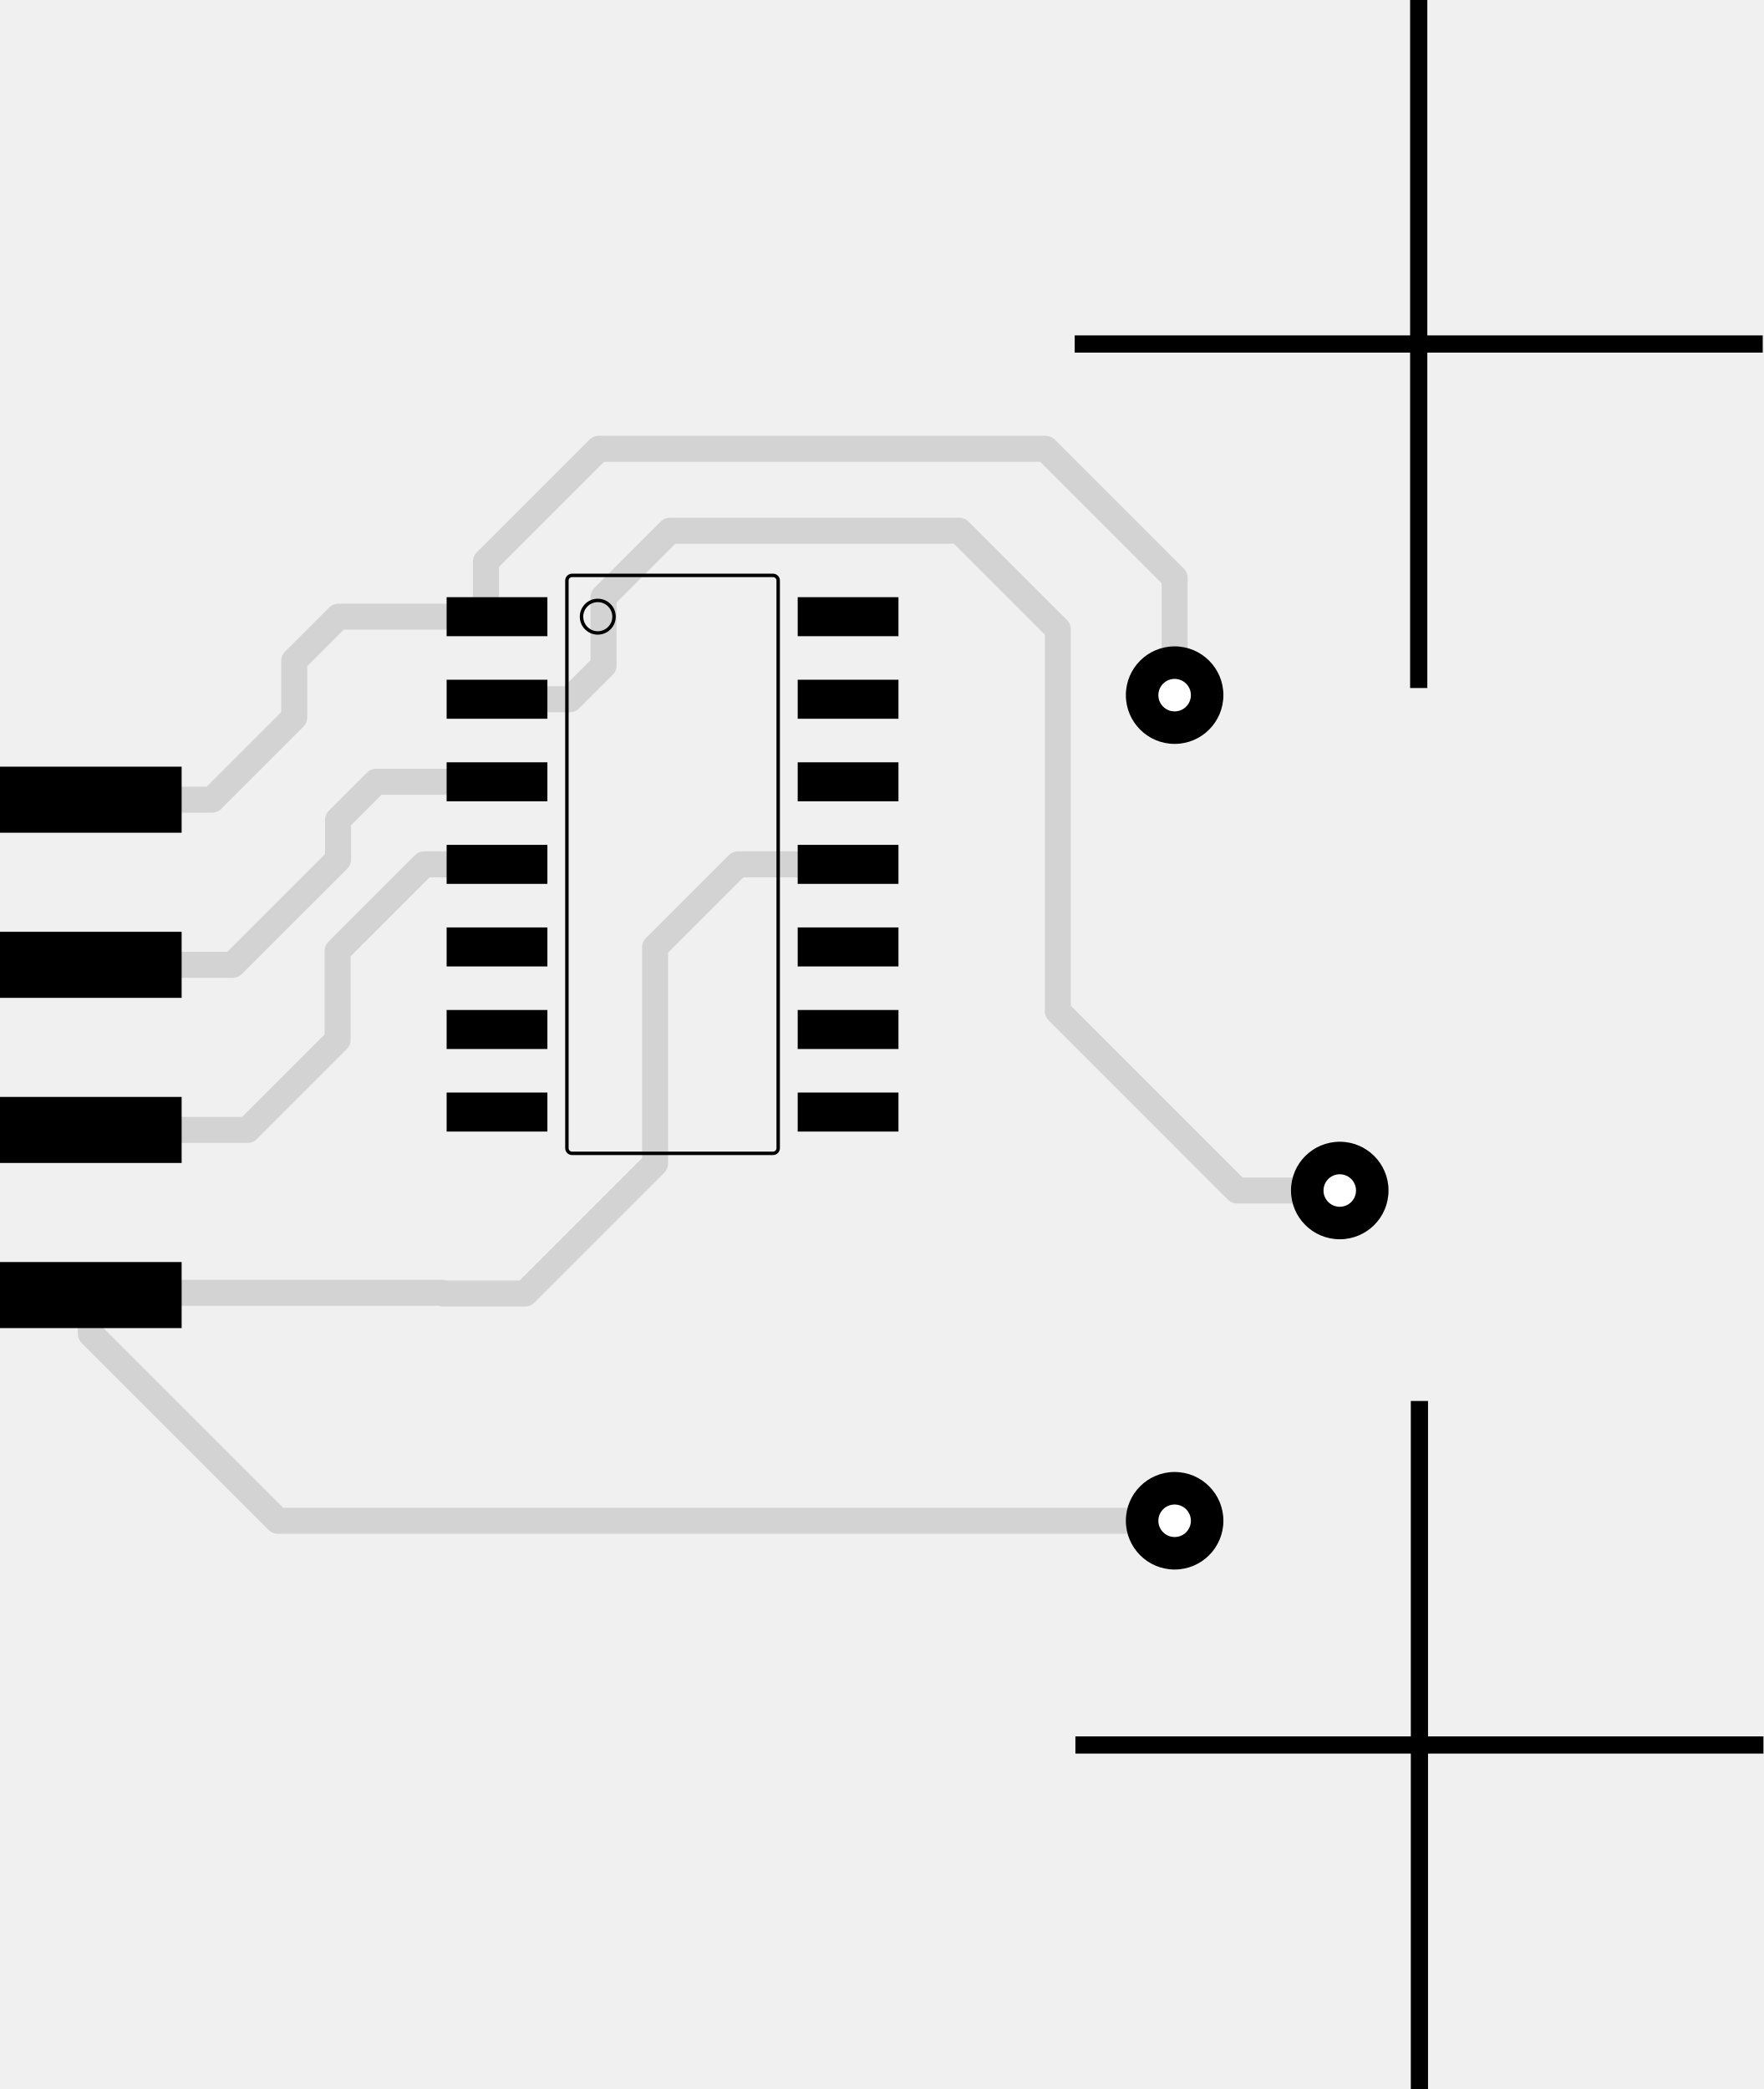
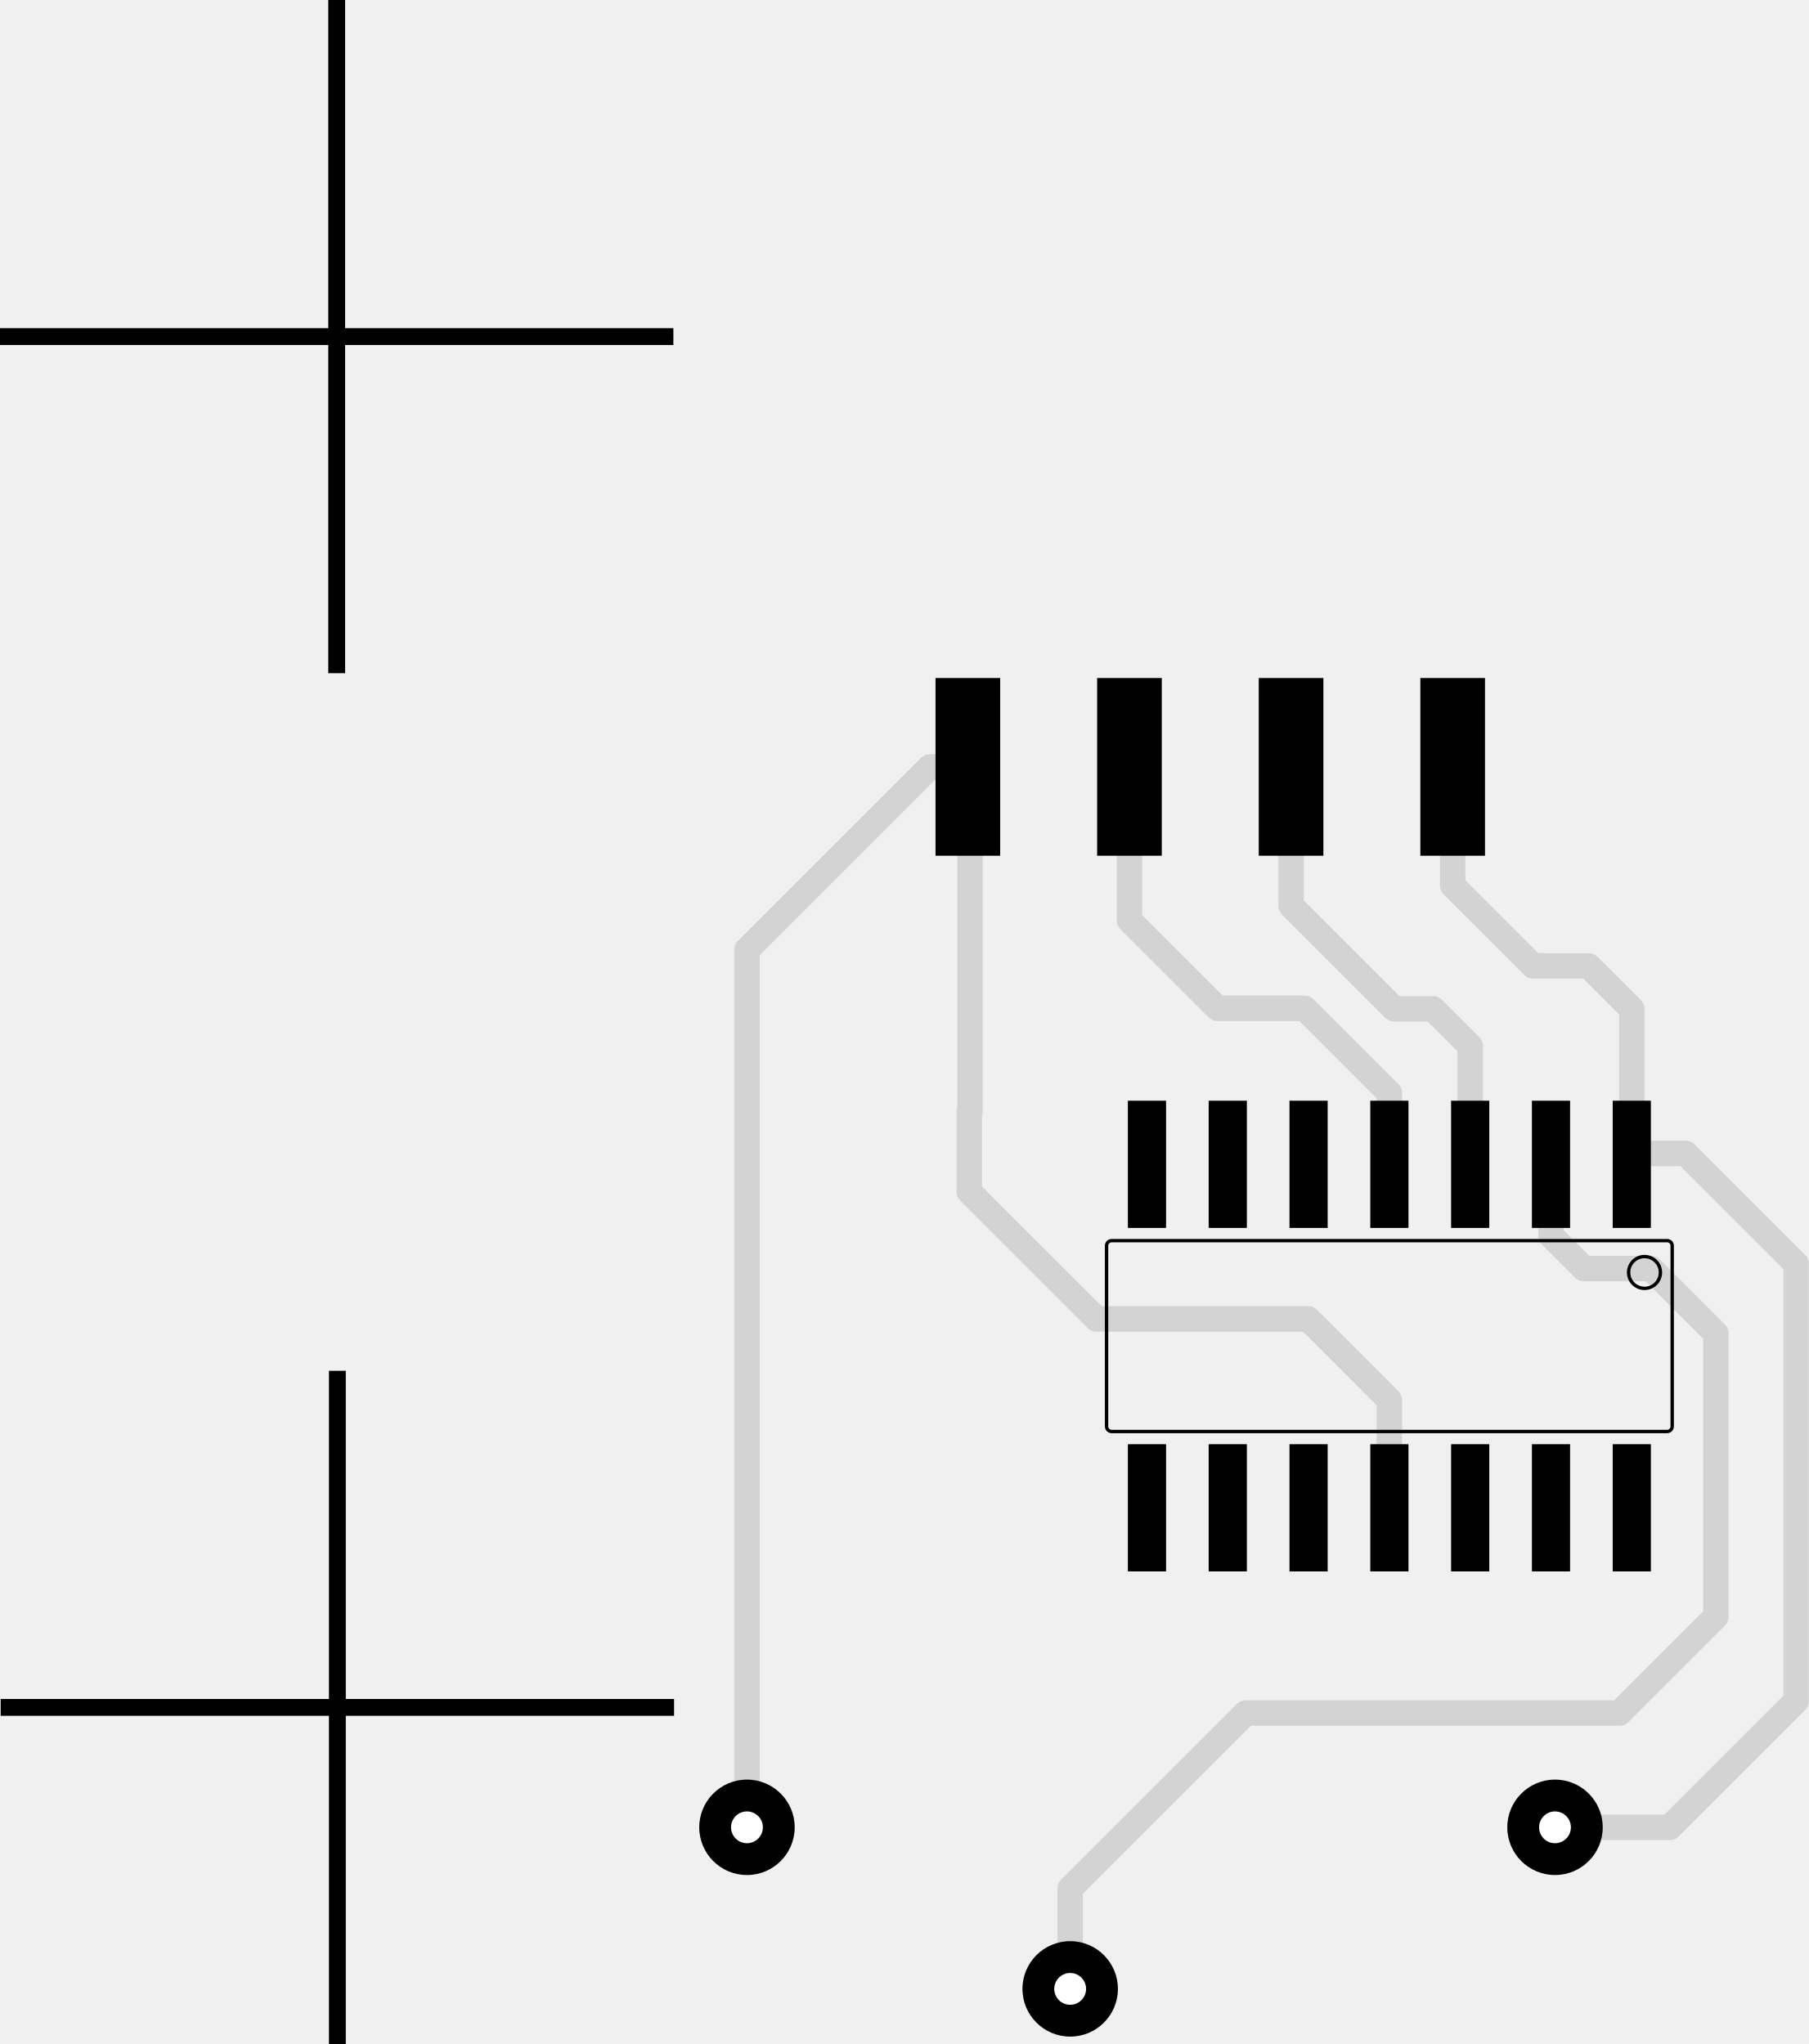
- <svg xmlns="http://www.w3.org/2000/svg" version="1.1" width="205.04" height="242.9" viewBox="-256.793,-88.446,205.04,242.9" data="{&quot;name&quot;:&quot;aeCAD by Aktos Electronics&quot;,&quot;website&quot;:&quot;https://aktos.io/aecad&quot;,&quot;dependencies&quot;:{&quot;aecad&quot;:&quot;8948754&quot;}}">
-   <g transform="translate(256.7935, 88.44626) scale(2,2)">
+ <svg xmlns="http://www.w3.org/2000/svg" version="1.1" width="214.895" height="242.9" viewBox="-194.314,-88.446,214.895,242.9" data="{&quot;name&quot;:&quot;aeCAD by Aktos Electronics&quot;,&quot;website&quot;:&quot;https://aktos.io/aecad&quot;,&quot;dependencies&quot;:{&quot;aecad&quot;:&quot;908f46a&quot;}}">
+   <g transform="translate(194.3143, 88.44626) scale(2,2)">
    <g id="gui" fill="none" fill-rule="nonzero" stroke="none" stroke-width="none" stroke-linecap="none" stroke-linejoin="none" stroke-miterlimit="10" stroke-dasharray="" stroke-dashoffset="0" font-family="none" font-weight="none" font-size="none" text-anchor="none" style="mix-blend-mode: normal">
-       <g data-paper-data="{&quot;aecad&quot;:{&quot;type&quot;:&quot;Trace&quot;,&quot;tid&quot;:&quot;nqH2WB39o&quot;,&quot;netid&quot;:&quot;4&quot;}}" fill="none" stroke="#d3d3d3" stroke-width="1.512" stroke-linecap="round" stroke-linejoin="round">
+       <g transform="translate(-149.9751,208.6338) rotate(90)" data-paper-data="{&quot;aecad&quot;:{&quot;type&quot;:&quot;Trace&quot;,&quot;tid&quot;:&quot;nqH2WB39o&quot;,&quot;netid&quot;:&quot;4&quot;,&quot;rotation&quot;:90}}" fill="none" stroke="#d3d3d3" stroke-width="1.512" stroke-linecap="round" stroke-linejoin="round">
        <path d="M-178.905,-19.232h-5.963l-10.427,-10.427v-22.204l-5.726,-5.726h-16.828l-3.856,3.856v3.982l-1.957,1.957h-4.236" data-paper-data="{&quot;aecad&quot;:{&quot;side&quot;:&quot;F.Cu&quot;}}" />
      </g>
-       <g data-paper-data="{&quot;aecad&quot;:{&quot;type&quot;:&quot;Trace&quot;,&quot;tid&quot;:&quot;HQlYuu8od&quot;,&quot;netid&quot;:&quot;2&quot;}}" fill="none" stroke="#d3d3d3" stroke-width="1.512" stroke-linecap="round" stroke-linejoin="round">
+       <g transform="translate(-149.9751,208.6338) rotate(90)" data-paper-data="{&quot;aecad&quot;:{&quot;type&quot;:&quot;Trace&quot;,&quot;tid&quot;:&quot;HQlYuu8od&quot;,&quot;netid&quot;:&quot;2&quot;,&quot;rotation&quot;:90}}" fill="none" stroke="#d3d3d3" stroke-width="1.512" stroke-linecap="round" stroke-linejoin="round">
        <path d="M-251.513,-22.754h9.111l5.237,-5.237v-5.17l5.033,-5.033h4.234" data-paper-data="{&quot;aecad&quot;:{&quot;side&quot;:&quot;F.Cu&quot;}}" />
      </g>
-       <g data-paper-data="{&quot;aecad&quot;:{&quot;type&quot;:&quot;Trace&quot;,&quot;tid&quot;:&quot;VF8nFugbr&quot;,&quot;netid&quot;:&quot;1&quot;}}" fill="none" stroke="#d3d3d3" stroke-width="1.512" stroke-linecap="round" stroke-linejoin="round">
+       <g transform="translate(-149.9751,208.6338) rotate(90)" data-paper-data="{&quot;aecad&quot;:{&quot;type&quot;:&quot;Trace&quot;,&quot;tid&quot;:&quot;VF8nFugbr&quot;,&quot;netid&quot;:&quot;1&quot;,&quot;rotation&quot;:90}}" fill="none" stroke="#d3d3d3" stroke-width="1.512" stroke-linecap="round" stroke-linejoin="round">
        <path d="M-251.513,-32.354h8.249l6.123,-6.123v-2.302l2.216,-2.216h7.028" data-paper-data="{&quot;aecad&quot;:{&quot;side&quot;:&quot;F.Cu&quot;}}" />
      </g>
-       <g data-paper-data="{&quot;aecad&quot;:{&quot;type&quot;:&quot;Trace&quot;,&quot;tid&quot;:&quot;cdV1x7btG&quot;,&quot;netid&quot;:&quot;5&quot;}}" fill="none" stroke="#d3d3d3" stroke-width="1.512" stroke-linecap="round" stroke-linejoin="round">
+       <g transform="translate(-149.9751,208.6338) rotate(90)" data-paper-data="{&quot;aecad&quot;:{&quot;type&quot;:&quot;Trace&quot;,&quot;tid&quot;:&quot;cdV1x7btG&quot;,&quot;netid&quot;:&quot;5&quot;,&quot;rotation&quot;:90}}" fill="none" stroke="#d3d3d3" stroke-width="1.512" stroke-linecap="round" stroke-linejoin="round">
        <path d="M-251.513,-41.954h7.047l4.778,-4.778v-3.296l2.566,-2.566h9.224" data-paper-data="{&quot;aecad&quot;:{&quot;side&quot;:&quot;F.Cu&quot;}}" />
      </g>
-       <g data-paper-data="{&quot;aecad&quot;:{&quot;type&quot;:&quot;Trace&quot;,&quot;tid&quot;:&quot;3kK-KHzCi&quot;,&quot;netid&quot;:&quot;3&quot;,&quot;userDefined&quot;:&quot;&quot;}}" fill="none" stroke="#d3d3d3" stroke-width="1.512" stroke-linecap="round" stroke-linejoin="round">
+       <g transform="translate(-149.9751,208.6338) rotate(90)" data-paper-data="{&quot;aecad&quot;:{&quot;type&quot;:&quot;Trace&quot;,&quot;tid&quot;:&quot;3kK-KHzCi&quot;,&quot;netid&quot;:&quot;3&quot;,&quot;userDefined&quot;:&quot;&quot;,&quot;rotation&quot;:90}}" fill="none" stroke="#d3d3d3" stroke-width="1.512" stroke-linecap="round" stroke-linejoin="round">
        <path d="M-251.513,-13.284h20.425l0.042,0.042h4.778l7.559,-7.559v-12.575l4.817,-4.817h6.403" data-paper-data="{&quot;aecad&quot;:{&quot;side&quot;:&quot;F.Cu&quot;}}" />
      </g>
-       <g data-paper-data="{&quot;aecad&quot;:{&quot;type&quot;:&quot;Trace&quot;,&quot;tid&quot;:&quot;bgP9X1GtW&quot;,&quot;netid&quot;:&quot;3&quot;}}" fill="none" stroke="#d3d3d3" stroke-width="1.512" stroke-linecap="round" stroke-linejoin="round">
+       <g transform="translate(-149.9751,208.6338) rotate(90)" data-paper-data="{&quot;aecad&quot;:{&quot;type&quot;:&quot;Trace&quot;,&quot;tid&quot;:&quot;bgP9X1GtW&quot;,&quot;netid&quot;:&quot;3&quot;,&quot;rotation&quot;:90}}" fill="none" stroke="#d3d3d3" stroke-width="1.512" stroke-linecap="round" stroke-linejoin="round">
        <path d="M-188.505,-0.032h-52.136l-10.872,-10.872v-2.249" data-paper-data="{&quot;aecad&quot;:{&quot;side&quot;:&quot;F.Cu&quot;}}" />
      </g>
-       <g data-paper-data="{&quot;aecad&quot;:{&quot;type&quot;:&quot;Trace&quot;,&quot;tid&quot;:&quot;poIkvvyht&quot;,&quot;netid&quot;:&quot;5&quot;}}" fill="none" stroke="#d3d3d3" stroke-width="1.512" stroke-linecap="round" stroke-linejoin="round">
+       <g transform="translate(-149.9751,208.6338) rotate(90)" data-paper-data="{&quot;aecad&quot;:{&quot;type&quot;:&quot;Trace&quot;,&quot;tid&quot;:&quot;poIkvvyht&quot;,&quot;netid&quot;:&quot;5&quot;,&quot;rotation&quot;:90}}" fill="none" stroke="#d3d3d3" stroke-width="1.512" stroke-linecap="round" stroke-linejoin="round">
        <path d="M-188.505,-48.032v-6.82l-7.501,-7.501h-25.981l-6.557,6.557v2.557l0.645,0.645" data-paper-data="{&quot;aecad&quot;:{&quot;side&quot;:&quot;F.Cu&quot;}}" />
      </g>
-       <g transform="translate(-174.3143,-68.44626)" data-paper-data="{&quot;aecad&quot;:{&quot;type&quot;:&quot;RefCross&quot;,&quot;name&quot;:&quot;__b&quot;,&quot;value&quot;:&quot;&quot;,&quot;side&quot;:&quot;Edge&quot;,&quot;helper&quot;:true}}" fill="none" stroke="#000000" stroke-width="1" stroke-linecap="butt" stroke-linejoin="miter">
-         <path d="M-20,0h40" data-paper-data="{&quot;aecad&quot;:{&quot;part&quot;:&quot;v&quot;}}" />
-         <path d="M0,-20v40" data-paper-data="{&quot;aecad&quot;:{&quot;part&quot;:&quot;h&quot;}}" />
-       </g>
-       <g transform="translate(-174.2732,13.00389)" data-paper-data="{&quot;aecad&quot;:{&quot;type&quot;:&quot;RefCross&quot;,&quot;name&quot;:&quot;__a&quot;,&quot;value&quot;:&quot;&quot;,&quot;side&quot;:&quot;Edge&quot;,&quot;helper&quot;:true}}" fill="none" stroke="#000000" stroke-width="1" stroke-linecap="butt" stroke-linejoin="miter">
-         <path d="M-20,0h40" data-paper-data="{&quot;aecad&quot;:{&quot;part&quot;:&quot;v&quot;}}" />
-         <path d="M0,-20v40" data-paper-data="{&quot;aecad&quot;:{&quot;part&quot;:&quot;h&quot;}}" />
-       </g>
-       <g transform="translate(-174.8987,-60.12666) rotate(90)" data-paper-data="{&quot;aecad&quot;:{&quot;type&quot;:&quot;Trimpot_Bourns_3006P&quot;,&quot;name&quot;:&quot;r&quot;,&quot;value&quot;:&quot;&quot;,&quot;_labels&quot;:{&quot;1&quot;:&quot;1&quot;,&quot;2&quot;:&quot;2&quot;,&quot;3&quot;:&quot;3&quot;},&quot;side&quot;:&quot;B.Cu&quot;,&quot;rotation&quot;:90,&quot;labels&quot;:{&quot;1&quot;:&quot;1&quot;,&quot;2&quot;:&quot;2&quot;,&quot;3&quot;:&quot;3&quot;},&quot;rev&quot;:3,&quot;_iface&quot;:{&quot;1&quot;:&quot;1&quot;,&quot;2&quot;:&quot;2&quot;,&quot;3&quot;:&quot;3&quot;}}}" stroke="none" stroke-width="0" stroke-linecap="butt" stroke-linejoin="miter">
-         <g data-paper-data="{&quot;aecad&quot;:{&quot;type&quot;:&quot;Pad&quot;,&quot;pin&quot;:1,&quot;dia&quot;:1.5,&quot;drill&quot;:0.6,&quot;mirrored&quot;:false,&quot;netid&quot;:&quot;5&quot;,&quot;rotation&quot;:90,&quot;userDefined&quot;:&quot;&quot;}}">
+       <g transform="translate(-89.84848,33.73512) rotate(-180)" data-paper-data="{&quot;aecad&quot;:{&quot;type&quot;:&quot;Trimpot_Bourns_3006P&quot;,&quot;name&quot;:&quot;r&quot;,&quot;value&quot;:&quot;&quot;,&quot;_labels&quot;:{&quot;1&quot;:&quot;1&quot;,&quot;2&quot;:&quot;2&quot;,&quot;3&quot;:&quot;3&quot;},&quot;side&quot;:&quot;B.Cu&quot;,&quot;rotation&quot;:180,&quot;labels&quot;:null,&quot;rev&quot;:3,&quot;_iface&quot;:{&quot;1&quot;:&quot;1&quot;,&quot;2&quot;:&quot;2&quot;,&quot;3&quot;:&quot;3&quot;},&quot;orig_labels&quot;:null,&quot;userDefined&quot;:&quot;&quot;}}" stroke="none" stroke-width="0" stroke-linecap="butt" stroke-linejoin="miter">
+         <g data-paper-data="{&quot;aecad&quot;:{&quot;type&quot;:&quot;Pad&quot;,&quot;pin&quot;:1,&quot;dia&quot;:1.5,&quot;drill&quot;:0.6,&quot;mirrored&quot;:false,&quot;netid&quot;:&quot;5&quot;,&quot;rotation&quot;:180,&quot;userDefined&quot;:&quot;&quot;}}">
          <circle cx="12.094" cy="13.606" r="2.835" data-paper-data="{&quot;aecad&quot;:{&quot;part&quot;:&quot;cu&quot;}}" fill="#000000" />
          <path d="M11.15,13.606c0,-0.522 0.423,-0.945 0.945,-0.945c0.522,0 0.945,0.423 0.945,0.945c0,0.522 -0.423,0.945 -0.945,0.945c-0.522,0 -0.945,-0.423 -0.945,-0.945z" data-paper-data="{&quot;aecad&quot;:{&quot;part&quot;:&quot;drill&quot;}}" fill="#ffffff" />
        </g>
-         <g data-paper-data="{&quot;aecad&quot;:{&quot;type&quot;:&quot;Pad&quot;,&quot;pin&quot;:2,&quot;dia&quot;:1.5,&quot;drill&quot;:0.6,&quot;mirrored&quot;:false,&quot;netid&quot;:&quot;4&quot;,&quot;rotation&quot;:90}}">
+         <g data-paper-data="{&quot;aecad&quot;:{&quot;type&quot;:&quot;Pad&quot;,&quot;pin&quot;:2,&quot;dia&quot;:1.5,&quot;drill&quot;:0.6,&quot;mirrored&quot;:false,&quot;netid&quot;:&quot;4&quot;,&quot;rotation&quot;:180}}">
          <circle cx="40.894" cy="4.006" r="2.835" data-paper-data="{&quot;aecad&quot;:{&quot;part&quot;:&quot;cu&quot;}}" fill="#000000" />
          <path d="M39.95,4.006c0,-0.522 0.423,-0.945 0.945,-0.945c0.522,0 0.945,0.423 0.945,0.945c0,0.522 -0.423,0.945 -0.945,0.945c-0.522,0 -0.945,-0.423 -0.945,-0.945z" data-paper-data="{&quot;aecad&quot;:{&quot;part&quot;:&quot;drill&quot;}}" fill="#ffffff" />
        </g>
-         <g data-paper-data="{&quot;aecad&quot;:{&quot;type&quot;:&quot;Pad&quot;,&quot;pin&quot;:3,&quot;dia&quot;:1.5,&quot;drill&quot;:0.6,&quot;mirrored&quot;:false,&quot;netid&quot;:&quot;3&quot;,&quot;rotation&quot;:90}}">
+         <g data-paper-data="{&quot;aecad&quot;:{&quot;type&quot;:&quot;Pad&quot;,&quot;pin&quot;:3,&quot;dia&quot;:1.5,&quot;drill&quot;:0.6,&quot;mirrored&quot;:false,&quot;netid&quot;:&quot;3&quot;,&quot;rotation&quot;:180}}">
          <circle cx="60.094" cy="13.606" r="2.835" data-paper-data="{&quot;aecad&quot;:{&quot;part&quot;:&quot;cu&quot;}}" fill="#000000" />
          <path d="M59.15,13.606c0,-0.522 0.423,-0.945 0.945,-0.945c0.522,0 0.945,0.423 0.945,0.945c0,0.522 -0.423,0.945 -0.945,0.945c-0.522,0 -0.945,-0.423 -0.945,-0.945z" data-paper-data="{&quot;aecad&quot;:{&quot;part&quot;:&quot;drill&quot;}}" fill="#ffffff" />
        </g>
      </g>
-       <g transform="translate(-246.2335,-11.23355) rotate(-180)" data-paper-data="{&quot;aecad&quot;:{&quot;type&quot;:&quot;Conn&quot;,&quot;name&quot;:&quot;i1&quot;,&quot;value&quot;:&quot;1x4 2.54mm smd&quot;,&quot;rev&quot;:1,&quot;_labels&quot;:{&quot;1&quot;:&quot;1&quot;,&quot;2&quot;:&quot;2&quot;,&quot;3&quot;:&quot;3&quot;,&quot;4&quot;:&quot;4&quot;},&quot;_iface&quot;:{&quot;1&quot;:1,&quot;2&quot;:2,&quot;3&quot;:3,&quot;4&quot;:4},&quot;side&quot;:&quot;F.Cu&quot;,&quot;rotation&quot;:180}}" fill="#000000" stroke="none" stroke-width="0" stroke-linecap="butt" stroke-linejoin="miter">
+       <g transform="translate(-174.3143,-68.44626)" data-paper-data="{&quot;aecad&quot;:{&quot;type&quot;:&quot;RefCross&quot;,&quot;name&quot;:&quot;__b&quot;,&quot;value&quot;:&quot;&quot;,&quot;side&quot;:&quot;Edge&quot;,&quot;helper&quot;:true,&quot;orig_labels&quot;:null,&quot;labels&quot;:null}}" fill="none" stroke="#000000" stroke-width="1" stroke-linecap="butt" stroke-linejoin="miter">
+         <path d="M-20,0h40" data-paper-data="{&quot;aecad&quot;:{&quot;part&quot;:&quot;v&quot;}}" />
+         <path d="M0,-20v40" data-paper-data="{&quot;aecad&quot;:{&quot;part&quot;:&quot;h&quot;}}" />
+       </g>
+       <g transform="translate(-174.2732,13.00389)" data-paper-data="{&quot;aecad&quot;:{&quot;type&quot;:&quot;RefCross&quot;,&quot;name&quot;:&quot;__a&quot;,&quot;value&quot;:&quot;&quot;,&quot;side&quot;:&quot;Edge&quot;,&quot;helper&quot;:true,&quot;orig_labels&quot;:null,&quot;labels&quot;:null}}" fill="none" stroke="#000000" stroke-width="1" stroke-linecap="butt" stroke-linejoin="miter">
+         <path d="M-20,0h40" data-paper-data="{&quot;aecad&quot;:{&quot;part&quot;:&quot;v&quot;}}" />
+         <path d="M0,-20v40" data-paper-data="{&quot;aecad&quot;:{&quot;part&quot;:&quot;h&quot;}}" />
+       </g>
+       <g transform="translate(-138.7416,-37.59967) rotate(-90)" data-paper-data="{&quot;aecad&quot;:{&quot;type&quot;:&quot;Conn&quot;,&quot;name&quot;:&quot;i1&quot;,&quot;value&quot;:&quot;1x4 2.54mm smd&quot;,&quot;rev&quot;:1,&quot;_labels&quot;:{&quot;1&quot;:&quot;1&quot;,&quot;2&quot;:&quot;2&quot;,&quot;3&quot;:&quot;3&quot;,&quot;4&quot;:&quot;4&quot;},&quot;_iface&quot;:{&quot;1&quot;:1,&quot;2&quot;:2,&quot;3&quot;:3,&quot;4&quot;:4},&quot;side&quot;:&quot;F.Cu&quot;,&quot;rotation&quot;:270,&quot;orig_labels&quot;:null,&quot;labels&quot;:null}}" fill="#000000" stroke="none" stroke-width="0" stroke-linecap="butt" stroke-linejoin="miter">
        <g data-paper-data="{&quot;aecad&quot;:{&quot;type&quot;:&quot;PinArray&quot;,&quot;pad&quot;:{&quot;width&quot;:2.794,&quot;height&quot;:1.016},&quot;cols&quot;:{&quot;count&quot;:1,&quot;interval&quot;:2.54},&quot;rows&quot;:{&quot;count&quot;:4,&quot;interval&quot;:2.54},&quot;dir&quot;:&quot;x&quot;,&quot;_iface&quot;:{&quot;1&quot;:1,&quot;2&quot;:2,&quot;3&quot;:3,&quot;4&quot;:4}}}">
-           <g data-paper-data="{&quot;aecad&quot;:{&quot;type&quot;:&quot;Pad&quot;,&quot;width&quot;:2.794,&quot;height&quot;:1.016,&quot;pin&quot;:1,&quot;label&quot;:1,&quot;netid&quot;:&quot;3&quot;,&quot;userDefined&quot;:&quot;&quot;,&quot;rotation&quot;:180}}">
+           <g data-paper-data="{&quot;aecad&quot;:{&quot;type&quot;:&quot;Pad&quot;,&quot;width&quot;:2.794,&quot;height&quot;:1.016,&quot;pin&quot;:1,&quot;label&quot;:1,&quot;netid&quot;:&quot;3&quot;,&quot;userDefined&quot;:&quot;&quot;,&quot;rotation&quot;:270}}">
            <rect x="0" y="0" width="10.56" height="3.84" data-paper-data="{&quot;aecad&quot;:{&quot;part&quot;:&quot;cu&quot;}}" />
          </g>
-           <g data-paper-data="{&quot;aecad&quot;:{&quot;type&quot;:&quot;Pad&quot;,&quot;width&quot;:2.794,&quot;height&quot;:1.016,&quot;pin&quot;:2,&quot;label&quot;:2,&quot;netid&quot;:&quot;2&quot;,&quot;userDefined&quot;:&quot;&quot;,&quot;rotation&quot;:180}}">
+           <g data-paper-data="{&quot;aecad&quot;:{&quot;type&quot;:&quot;Pad&quot;,&quot;width&quot;:2.794,&quot;height&quot;:1.016,&quot;pin&quot;:2,&quot;label&quot;:2,&quot;netid&quot;:&quot;2&quot;,&quot;userDefined&quot;:&quot;&quot;,&quot;rotation&quot;:270}}">
            <rect x="0" y="9.6" width="10.56" height="3.84" data-paper-data="{&quot;aecad&quot;:{&quot;part&quot;:&quot;cu&quot;}}" />
          </g>
-           <g data-paper-data="{&quot;aecad&quot;:{&quot;type&quot;:&quot;Pad&quot;,&quot;width&quot;:2.794,&quot;height&quot;:1.016,&quot;pin&quot;:3,&quot;label&quot;:3,&quot;netid&quot;:&quot;1&quot;,&quot;rotation&quot;:180,&quot;userDefined&quot;:&quot;&quot;}}">
+           <g data-paper-data="{&quot;aecad&quot;:{&quot;type&quot;:&quot;Pad&quot;,&quot;width&quot;:2.794,&quot;height&quot;:1.016,&quot;pin&quot;:3,&quot;label&quot;:3,&quot;netid&quot;:&quot;1&quot;,&quot;rotation&quot;:270,&quot;userDefined&quot;:&quot;&quot;}}">
            <rect x="0" y="19.2" width="10.56" height="3.84" data-paper-data="{&quot;aecad&quot;:{&quot;part&quot;:&quot;cu&quot;}}" />
          </g>
-           <g data-paper-data="{&quot;aecad&quot;:{&quot;type&quot;:&quot;Pad&quot;,&quot;width&quot;:2.794,&quot;height&quot;:1.016,&quot;pin&quot;:4,&quot;label&quot;:4,&quot;netid&quot;:&quot;5&quot;,&quot;rotation&quot;:180}}">
+           <g data-paper-data="{&quot;aecad&quot;:{&quot;type&quot;:&quot;Pad&quot;,&quot;width&quot;:2.794,&quot;height&quot;:1.016,&quot;pin&quot;:4,&quot;label&quot;:4,&quot;netid&quot;:&quot;5&quot;,&quot;rotation&quot;:270}}">
            <rect x="0" y="28.8" width="10.56" height="3.84" data-paper-data="{&quot;aecad&quot;:{&quot;part&quot;:&quot;cu&quot;}}" />
          </g>
        </g>
      </g>
    </g>
    <g id="gui" fill="none" fill-rule="nonzero" stroke="none" stroke-width="none" stroke-linecap="butt" stroke-linejoin="miter" stroke-miterlimit="10" stroke-dasharray="" stroke-dashoffset="0" font-family="none" font-weight="none" font-size="none" text-anchor="none" style="mix-blend-mode: normal">
-       <g transform="translate(-230.8276,-53.72751)" data-paper-data="{&quot;aecad&quot;:{&quot;type&quot;:&quot;LM324_SOIC&quot;,&quot;name&quot;:&quot;c1&quot;,&quot;value&quot;:&quot;&quot;,&quot;_labels&quot;:{&quot;1&quot;:&quot;out1&quot;,&quot;2&quot;:&quot;in1-&quot;,&quot;3&quot;:&quot;in1+&quot;,&quot;4&quot;:&quot;vcc&quot;,&quot;5&quot;:&quot;in2+&quot;,&quot;6&quot;:&quot;in2-&quot;,&quot;7&quot;:&quot;out2&quot;,&quot;8&quot;:&quot;out3&quot;,&quot;9&quot;:&quot;in3-&quot;,&quot;10&quot;:&quot;in3+&quot;,&quot;11&quot;:&quot;vee&quot;,&quot;12&quot;:&quot;in4+&quot;,&quot;13&quot;:&quot;in4-&quot;,&quot;14&quot;:&quot;out4&quot;},&quot;side&quot;:&quot;F.Cu&quot;,&quot;labels&quot;:{&quot;1&quot;:&quot;out1&quot;,&quot;2&quot;:&quot;in1-&quot;,&quot;3&quot;:&quot;in1+&quot;,&quot;4&quot;:&quot;vcc&quot;,&quot;5&quot;:&quot;in2+&quot;,&quot;6&quot;:&quot;in2-&quot;,&quot;7&quot;:&quot;out2&quot;,&quot;8&quot;:&quot;out3&quot;,&quot;9&quot;:&quot;in3-&quot;,&quot;10&quot;:&quot;in3+&quot;,&quot;11&quot;:&quot;vee&quot;,&quot;12&quot;:&quot;in4+&quot;,&quot;13&quot;:&quot;in4-&quot;,&quot;14&quot;:&quot;out4&quot;},&quot;rev&quot;:6,&quot;_iface&quot;:{&quot;1&quot;:&quot;out1&quot;,&quot;2&quot;:&quot;in1-&quot;,&quot;3&quot;:&quot;in1+&quot;,&quot;4&quot;:&quot;vcc&quot;,&quot;5&quot;:&quot;in2+&quot;,&quot;6&quot;:&quot;in2-&quot;,&quot;7&quot;:&quot;out2&quot;,&quot;8&quot;:&quot;out3&quot;,&quot;9&quot;:&quot;in3-&quot;,&quot;10&quot;:&quot;in3+&quot;,&quot;11&quot;:&quot;vee&quot;,&quot;12&quot;:&quot;in4+&quot;,&quot;13&quot;:&quot;in4-&quot;,&quot;14&quot;:&quot;out4&quot;}}}">
-         <g data-paper-data="{&quot;aecad&quot;:{&quot;type&quot;:&quot;DoublePinArray&quot;,&quot;distance&quot;:5.4,&quot;left&quot;:{&quot;dir&quot;:&quot;-x&quot;,&quot;pad&quot;:{&quot;height&quot;:0.6,&quot;width&quot;:1.55},&quot;rows&quot;:{&quot;count&quot;:7,&quot;interval&quot;:1.27}},&quot;right&quot;:{&quot;start&quot;:8,&quot;pad&quot;:{&quot;height&quot;:0.6,&quot;width&quot;:1.55},&quot;dir&quot;:&quot;-y&quot;,&quot;rows&quot;:{&quot;count&quot;:7,&quot;interval&quot;:1.27}},&quot;labels&quot;:{&quot;1&quot;:&quot;out1&quot;,&quot;2&quot;:&quot;in1-&quot;,&quot;3&quot;:&quot;in1+&quot;,&quot;4&quot;:&quot;vcc&quot;,&quot;5&quot;:&quot;in2+&quot;,&quot;6&quot;:&quot;in2-&quot;,&quot;7&quot;:&quot;out2&quot;,&quot;8&quot;:&quot;out3&quot;,&quot;9&quot;:&quot;in3-&quot;,&quot;10&quot;:&quot;in3+&quot;,&quot;11&quot;:&quot;vee&quot;,&quot;12&quot;:&quot;in4+&quot;,&quot;13&quot;:&quot;in4-&quot;,&quot;14&quot;:&quot;out4&quot;},&quot;_iface&quot;:{&quot;1&quot;:&quot;out1&quot;,&quot;2&quot;:&quot;in1-&quot;,&quot;3&quot;:&quot;in1+&quot;,&quot;4&quot;:&quot;vcc&quot;,&quot;5&quot;:&quot;in2+&quot;,&quot;6&quot;:&quot;in2-&quot;,&quot;7&quot;:&quot;out2&quot;,&quot;8&quot;:&quot;out3&quot;,&quot;9&quot;:&quot;in3-&quot;,&quot;10&quot;:&quot;in3+&quot;,&quot;11&quot;:&quot;vee&quot;,&quot;12&quot;:&quot;in4+&quot;,&quot;13&quot;:&quot;in4-&quot;,&quot;14&quot;:&quot;out4&quot;}}}" fill="#000000" stroke="none" stroke-width="0">
-           <g data-paper-data="{&quot;aecad&quot;:{&quot;type&quot;:&quot;PinArray&quot;,&quot;dir&quot;:&quot;-x&quot;,&quot;pad&quot;:{&quot;height&quot;:0.6,&quot;width&quot;:1.55},&quot;rows&quot;:{&quot;count&quot;:7,&quot;interval&quot;:1.27},&quot;labels&quot;:{&quot;1&quot;:&quot;out1&quot;,&quot;2&quot;:&quot;in1-&quot;,&quot;3&quot;:&quot;in1+&quot;,&quot;4&quot;:&quot;vcc&quot;,&quot;5&quot;:&quot;in2+&quot;,&quot;6&quot;:&quot;in2-&quot;,&quot;7&quot;:&quot;out2&quot;,&quot;8&quot;:&quot;out3&quot;,&quot;9&quot;:&quot;in3-&quot;,&quot;10&quot;:&quot;in3+&quot;,&quot;11&quot;:&quot;vee&quot;,&quot;12&quot;:&quot;in4+&quot;,&quot;13&quot;:&quot;in4-&quot;,&quot;14&quot;:&quot;out4&quot;},&quot;_iface&quot;:{&quot;1&quot;:&quot;out1&quot;,&quot;2&quot;:&quot;in1-&quot;,&quot;3&quot;:&quot;in1+&quot;,&quot;4&quot;:&quot;vcc&quot;,&quot;5&quot;:&quot;in2+&quot;,&quot;6&quot;:&quot;in2-&quot;,&quot;7&quot;:&quot;out2&quot;}}}">
-             <g data-paper-data="{&quot;aecad&quot;:{&quot;type&quot;:&quot;Pad&quot;,&quot;height&quot;:0.6,&quot;width&quot;:1.55,&quot;pin&quot;:1,&quot;label&quot;:&quot;out1&quot;,&quot;netid&quot;:&quot;5&quot;,&quot;userDefined&quot;:&quot;&quot;,&quot;mirrored&quot;:false}}">
-               <rect x="-0" y="0" width="5.858" height="2.268" data-paper-data="{&quot;aecad&quot;:{&quot;part&quot;:&quot;cu&quot;}}" />
-             </g>
-             <g data-paper-data="{&quot;aecad&quot;:{&quot;type&quot;:&quot;Pad&quot;,&quot;height&quot;:0.6,&quot;width&quot;:1.55,&quot;pin&quot;:2,&quot;label&quot;:&quot;in1-&quot;,&quot;netid&quot;:&quot;4&quot;,&quot;mirrored&quot;:false}}">
-               <rect x="-0" y="4.8" width="5.858" height="2.268" data-paper-data="{&quot;aecad&quot;:{&quot;part&quot;:&quot;cu&quot;}}" />
-             </g>
-             <g data-paper-data="{&quot;aecad&quot;:{&quot;type&quot;:&quot;Pad&quot;,&quot;height&quot;:0.6,&quot;width&quot;:1.55,&quot;pin&quot;:3,&quot;label&quot;:&quot;in1+&quot;,&quot;netid&quot;:&quot;1&quot;,&quot;mirrored&quot;:false}}">
-               <rect x="-0" y="9.6" width="5.858" height="2.268" data-paper-data="{&quot;aecad&quot;:{&quot;part&quot;:&quot;cu&quot;}}" />
-             </g>
-             <g data-paper-data="{&quot;aecad&quot;:{&quot;type&quot;:&quot;Pad&quot;,&quot;height&quot;:0.6,&quot;width&quot;:1.55,&quot;pin&quot;:4,&quot;label&quot;:&quot;vcc&quot;,&quot;netid&quot;:&quot;2&quot;,&quot;mirrored&quot;:false}}">
-               <rect x="-0" y="14.4" width="5.858" height="2.268" data-paper-data="{&quot;aecad&quot;:{&quot;part&quot;:&quot;cu&quot;}}" />
-             </g>
-             <g data-paper-data="{&quot;aecad&quot;:{&quot;type&quot;:&quot;Pad&quot;,&quot;height&quot;:0.6,&quot;width&quot;:1.55,&quot;pin&quot;:5,&quot;label&quot;:&quot;in2+&quot;,&quot;mirrored&quot;:false}}">
-               <rect x="-0" y="19.2" width="5.858" height="2.268" data-paper-data="{&quot;aecad&quot;:{&quot;part&quot;:&quot;cu&quot;}}" />
-             </g>
-             <g data-paper-data="{&quot;aecad&quot;:{&quot;type&quot;:&quot;Pad&quot;,&quot;height&quot;:0.6,&quot;width&quot;:1.55,&quot;pin&quot;:6,&quot;label&quot;:&quot;in2-&quot;,&quot;mirrored&quot;:false}}">
-               <rect x="-0" y="24" width="5.858" height="2.268" data-paper-data="{&quot;aecad&quot;:{&quot;part&quot;:&quot;cu&quot;}}" />
-             </g>
-             <g data-paper-data="{&quot;aecad&quot;:{&quot;type&quot;:&quot;Pad&quot;,&quot;height&quot;:0.6,&quot;width&quot;:1.55,&quot;pin&quot;:7,&quot;label&quot;:&quot;out2&quot;,&quot;mirrored&quot;:false}}">
-               <rect x="-0" y="28.8" width="5.858" height="2.268" data-paper-data="{&quot;aecad&quot;:{&quot;part&quot;:&quot;cu&quot;}}" />
-             </g>
+       <g transform="translate(-96.24763,-23.0442) rotate(90)" data-paper-data="{&quot;aecad&quot;:{&quot;type&quot;:&quot;LM324_SOIC&quot;,&quot;name&quot;:&quot;c1&quot;,&quot;value&quot;:&quot;&quot;,&quot;_labels&quot;:{&quot;1&quot;:&quot;out1&quot;,&quot;2&quot;:&quot;in1-&quot;,&quot;3&quot;:&quot;in1+&quot;,&quot;4&quot;:&quot;vcc&quot;,&quot;5&quot;:&quot;in2+&quot;,&quot;6&quot;:&quot;in2-&quot;,&quot;7&quot;:&quot;out2&quot;,&quot;8&quot;:&quot;out3&quot;,&quot;9&quot;:&quot;in3-&quot;,&quot;10&quot;:&quot;in3+&quot;,&quot;11&quot;:&quot;vee&quot;,&quot;12&quot;:&quot;in4+&quot;,&quot;13&quot;:&quot;in4-&quot;,&quot;14&quot;:&quot;out4&quot;},&quot;side&quot;:&quot;F.Cu&quot;,&quot;orig_labels&quot;:null,&quot;labels&quot;:null,&quot;rev&quot;:7,&quot;_iface&quot;:{&quot;1&quot;:&quot;out1&quot;,&quot;2&quot;:&quot;in1-&quot;,&quot;3&quot;:&quot;in1+&quot;,&quot;4&quot;:&quot;vcc&quot;,&quot;5&quot;:&quot;in2+&quot;,&quot;6&quot;:&quot;in2-&quot;,&quot;7&quot;:&quot;out2&quot;,&quot;8&quot;:&quot;out3&quot;,&quot;9&quot;:&quot;in3-&quot;,&quot;10&quot;:&quot;in3+&quot;,&quot;11&quot;:&quot;vee&quot;,&quot;12&quot;:&quot;in4+&quot;,&quot;13&quot;:&quot;in4-&quot;,&quot;14&quot;:&quot;out4&quot;},&quot;rotation&quot;:90}}">
+         <g data-paper-data="{&quot;aecad&quot;:{&quot;type&quot;:&quot;PinArray&quot;,&quot;pad&quot;:{&quot;height&quot;:0.6,&quot;width&quot;:2},&quot;rows&quot;:{&quot;count&quot;:7,&quot;interval&quot;:1.27},&quot;labels&quot;:{&quot;1&quot;:&quot;out1&quot;,&quot;2&quot;:&quot;in1-&quot;,&quot;3&quot;:&quot;in1+&quot;,&quot;4&quot;:&quot;vcc&quot;,&quot;5&quot;:&quot;in2+&quot;,&quot;6&quot;:&quot;in2-&quot;,&quot;7&quot;:&quot;out2&quot;,&quot;8&quot;:&quot;out3&quot;,&quot;9&quot;:&quot;in3-&quot;,&quot;10&quot;:&quot;in3+&quot;,&quot;11&quot;:&quot;vee&quot;,&quot;12&quot;:&quot;in4+&quot;,&quot;13&quot;:&quot;in4-&quot;,&quot;14&quot;:&quot;out4&quot;},&quot;_iface&quot;:{&quot;1&quot;:&quot;out1&quot;,&quot;2&quot;:&quot;in1-&quot;,&quot;3&quot;:&quot;in1+&quot;,&quot;4&quot;:&quot;vcc&quot;,&quot;5&quot;:&quot;in2+&quot;,&quot;6&quot;:&quot;in2-&quot;,&quot;7&quot;:&quot;out2&quot;}}}" fill="#000000" stroke="none" stroke-width="0">
+           <g data-paper-data="{&quot;aecad&quot;:{&quot;type&quot;:&quot;Pad&quot;,&quot;height&quot;:0.6,&quot;width&quot;:2,&quot;pin&quot;:1,&quot;label&quot;:&quot;out1&quot;,&quot;netid&quot;:&quot;5&quot;,&quot;rotation&quot;:90}}">
+             <rect x="0" y="0" width="7.559" height="2.268" data-paper-data="{&quot;aecad&quot;:{&quot;part&quot;:&quot;cu&quot;}}" />
          </g>
-           <g transform="translate(20.40945,0)" data-paper-data="{&quot;aecad&quot;:{&quot;type&quot;:&quot;PinArray&quot;,&quot;start&quot;:8,&quot;pad&quot;:{&quot;height&quot;:0.6,&quot;width&quot;:1.55},&quot;dir&quot;:&quot;-y&quot;,&quot;rows&quot;:{&quot;count&quot;:7,&quot;interval&quot;:1.27},&quot;labels&quot;:{&quot;1&quot;:&quot;out1&quot;,&quot;2&quot;:&quot;in1-&quot;,&quot;3&quot;:&quot;in1+&quot;,&quot;4&quot;:&quot;vcc&quot;,&quot;5&quot;:&quot;in2+&quot;,&quot;6&quot;:&quot;in2-&quot;,&quot;7&quot;:&quot;out2&quot;,&quot;8&quot;:&quot;out3&quot;,&quot;9&quot;:&quot;in3-&quot;,&quot;10&quot;:&quot;in3+&quot;,&quot;11&quot;:&quot;vee&quot;,&quot;12&quot;:&quot;in4+&quot;,&quot;13&quot;:&quot;in4-&quot;,&quot;14&quot;:&quot;out4&quot;},&quot;_iface&quot;:{&quot;8&quot;:&quot;out3&quot;,&quot;9&quot;:&quot;in3-&quot;,&quot;10&quot;:&quot;in3+&quot;,&quot;11&quot;:&quot;vee&quot;,&quot;12&quot;:&quot;in4+&quot;,&quot;13&quot;:&quot;in4-&quot;,&quot;14&quot;:&quot;out4&quot;}}}">
-             <g data-paper-data="{&quot;aecad&quot;:{&quot;type&quot;:&quot;Pad&quot;,&quot;height&quot;:0.6,&quot;width&quot;:1.55,&quot;pin&quot;:14,&quot;label&quot;:&quot;out4&quot;,&quot;mirrored&quot;:false}}">
-               <rect x="-0" y="0" width="5.858" height="2.268" data-paper-data="{&quot;aecad&quot;:{&quot;part&quot;:&quot;cu&quot;}}" />
-             </g>
-             <g data-paper-data="{&quot;aecad&quot;:{&quot;type&quot;:&quot;Pad&quot;,&quot;height&quot;:0.6,&quot;width&quot;:1.55,&quot;pin&quot;:13,&quot;label&quot;:&quot;in4-&quot;,&quot;mirrored&quot;:false}}">
-               <rect x="-0" y="4.8" width="5.858" height="2.268" data-paper-data="{&quot;aecad&quot;:{&quot;part&quot;:&quot;cu&quot;}}" />
-             </g>
-             <g data-paper-data="{&quot;aecad&quot;:{&quot;type&quot;:&quot;Pad&quot;,&quot;height&quot;:0.6,&quot;width&quot;:1.55,&quot;pin&quot;:12,&quot;label&quot;:&quot;in4+&quot;,&quot;mirrored&quot;:false}}">
-               <rect x="-0" y="9.6" width="5.858" height="2.268" data-paper-data="{&quot;aecad&quot;:{&quot;part&quot;:&quot;cu&quot;}}" />
-             </g>
-             <g data-paper-data="{&quot;aecad&quot;:{&quot;type&quot;:&quot;Pad&quot;,&quot;height&quot;:0.6,&quot;width&quot;:1.55,&quot;pin&quot;:11,&quot;label&quot;:&quot;vee&quot;,&quot;netid&quot;:&quot;3&quot;,&quot;mirrored&quot;:false}}">
-               <rect x="-0" y="14.4" width="5.858" height="2.268" data-paper-data="{&quot;aecad&quot;:{&quot;part&quot;:&quot;cu&quot;}}" />
-             </g>
-             <g data-paper-data="{&quot;aecad&quot;:{&quot;type&quot;:&quot;Pad&quot;,&quot;height&quot;:0.6,&quot;width&quot;:1.55,&quot;pin&quot;:10,&quot;label&quot;:&quot;in3+&quot;,&quot;mirrored&quot;:false}}">
-               <rect x="-0" y="19.2" width="5.858" height="2.268" data-paper-data="{&quot;aecad&quot;:{&quot;part&quot;:&quot;cu&quot;}}" />
-             </g>
-             <g data-paper-data="{&quot;aecad&quot;:{&quot;type&quot;:&quot;Pad&quot;,&quot;height&quot;:0.6,&quot;width&quot;:1.55,&quot;pin&quot;:9,&quot;label&quot;:&quot;in3-&quot;,&quot;mirrored&quot;:false}}">
-               <rect x="-0" y="24" width="5.858" height="2.268" data-paper-data="{&quot;aecad&quot;:{&quot;part&quot;:&quot;cu&quot;}}" />
-             </g>
-             <g data-paper-data="{&quot;aecad&quot;:{&quot;type&quot;:&quot;Pad&quot;,&quot;height&quot;:0.6,&quot;width&quot;:1.55,&quot;pin&quot;:8,&quot;label&quot;:&quot;out3&quot;,&quot;mirrored&quot;:false}}">
-               <rect x="-0" y="28.8" width="5.858" height="2.268" data-paper-data="{&quot;aecad&quot;:{&quot;part&quot;:&quot;cu&quot;}}" />
-             </g>
+           <g data-paper-data="{&quot;aecad&quot;:{&quot;type&quot;:&quot;Pad&quot;,&quot;height&quot;:0.6,&quot;width&quot;:2,&quot;pin&quot;:2,&quot;label&quot;:&quot;in1-&quot;,&quot;netid&quot;:&quot;4&quot;,&quot;rotation&quot;:90}}">
+             <rect x="0" y="4.8" width="7.559" height="2.268" data-paper-data="{&quot;aecad&quot;:{&quot;part&quot;:&quot;cu&quot;}}" />
+           </g>
+           <g data-paper-data="{&quot;aecad&quot;:{&quot;type&quot;:&quot;Pad&quot;,&quot;height&quot;:0.6,&quot;width&quot;:2,&quot;pin&quot;:3,&quot;label&quot;:&quot;in1+&quot;,&quot;netid&quot;:&quot;1&quot;,&quot;rotation&quot;:90}}">
+             <rect x="0" y="9.6" width="7.559" height="2.268" data-paper-data="{&quot;aecad&quot;:{&quot;part&quot;:&quot;cu&quot;}}" />
+           </g>
+           <g data-paper-data="{&quot;aecad&quot;:{&quot;type&quot;:&quot;Pad&quot;,&quot;height&quot;:0.6,&quot;width&quot;:2,&quot;pin&quot;:4,&quot;label&quot;:&quot;vcc&quot;,&quot;netid&quot;:&quot;2&quot;,&quot;rotation&quot;:90}}">
+             <rect x="0" y="14.4" width="7.559" height="2.268" data-paper-data="{&quot;aecad&quot;:{&quot;part&quot;:&quot;cu&quot;}}" />
+           </g>
+           <g data-paper-data="{&quot;aecad&quot;:{&quot;type&quot;:&quot;Pad&quot;,&quot;height&quot;:0.6,&quot;width&quot;:2,&quot;pin&quot;:5,&quot;label&quot;:&quot;in2+&quot;,&quot;rotation&quot;:90}}">
+             <rect x="0" y="19.2" width="7.559" height="2.268" data-paper-data="{&quot;aecad&quot;:{&quot;part&quot;:&quot;cu&quot;}}" />
+           </g>
+           <g data-paper-data="{&quot;aecad&quot;:{&quot;type&quot;:&quot;Pad&quot;,&quot;height&quot;:0.6,&quot;width&quot;:2,&quot;pin&quot;:6,&quot;label&quot;:&quot;in2-&quot;,&quot;rotation&quot;:90}}">
+             <rect x="0" y="24" width="7.559" height="2.268" data-paper-data="{&quot;aecad&quot;:{&quot;part&quot;:&quot;cu&quot;}}" />
+           </g>
+           <g data-paper-data="{&quot;aecad&quot;:{&quot;type&quot;:&quot;Pad&quot;,&quot;height&quot;:0.6,&quot;width&quot;:2,&quot;pin&quot;:7,&quot;label&quot;:&quot;out2&quot;,&quot;rotation&quot;:90}}">
+             <rect x="0" y="28.8" width="7.559" height="2.268" data-paper-data="{&quot;aecad&quot;:{&quot;part&quot;:&quot;cu&quot;}}" />
          </g>
        </g>
-         <rect x="6.992" y="-1.266" width="12.283" height="33.6" rx="0.3" ry="0.3" data-paper-data="{&quot;aecad&quot;:{&quot;part&quot;:&quot;border1&quot;}}" fill="none" stroke="#000000" stroke-width="0.2" />
-         <circle cx="8.787" cy="1.134" r="0.945" data-paper-data="{&quot;aecad&quot;:{&quot;part&quot;:&quot;border2&quot;}}" fill="none" stroke="#000000" stroke-width="0.2" />
+         <g transform="translate(20.40945,0)" data-paper-data="{&quot;aecad&quot;:{&quot;type&quot;:&quot;PinArray&quot;,&quot;start&quot;:8,&quot;pad&quot;:{&quot;height&quot;:0.6,&quot;width&quot;:2},&quot;dir&quot;:&quot;-y&quot;,&quot;rows&quot;:{&quot;count&quot;:7,&quot;interval&quot;:1.27},&quot;labels&quot;:{&quot;1&quot;:&quot;out1&quot;,&quot;2&quot;:&quot;in1-&quot;,&quot;3&quot;:&quot;in1+&quot;,&quot;4&quot;:&quot;vcc&quot;,&quot;5&quot;:&quot;in2+&quot;,&quot;6&quot;:&quot;in2-&quot;,&quot;7&quot;:&quot;out2&quot;,&quot;8&quot;:&quot;out3&quot;,&quot;9&quot;:&quot;in3-&quot;,&quot;10&quot;:&quot;in3+&quot;,&quot;11&quot;:&quot;vee&quot;,&quot;12&quot;:&quot;in4+&quot;,&quot;13&quot;:&quot;in4-&quot;,&quot;14&quot;:&quot;out4&quot;},&quot;_iface&quot;:{&quot;8&quot;:&quot;out3&quot;,&quot;9&quot;:&quot;in3-&quot;,&quot;10&quot;:&quot;in3+&quot;,&quot;11&quot;:&quot;vee&quot;,&quot;12&quot;:&quot;in4+&quot;,&quot;13&quot;:&quot;in4-&quot;,&quot;14&quot;:&quot;out4&quot;}}}" fill="#000000" stroke="none" stroke-width="0">
+           <g data-paper-data="{&quot;aecad&quot;:{&quot;type&quot;:&quot;Pad&quot;,&quot;height&quot;:0.6,&quot;width&quot;:2,&quot;pin&quot;:14,&quot;label&quot;:&quot;out4&quot;,&quot;rotation&quot;:90}}">
+             <rect x="0" y="0" width="7.559" height="2.268" data-paper-data="{&quot;aecad&quot;:{&quot;part&quot;:&quot;cu&quot;}}" />
+           </g>
+           <g data-paper-data="{&quot;aecad&quot;:{&quot;type&quot;:&quot;Pad&quot;,&quot;height&quot;:0.6,&quot;width&quot;:2,&quot;pin&quot;:13,&quot;label&quot;:&quot;in4-&quot;,&quot;rotation&quot;:90}}">
+             <rect x="0" y="4.8" width="7.559" height="2.268" data-paper-data="{&quot;aecad&quot;:{&quot;part&quot;:&quot;cu&quot;}}" />
+           </g>
+           <g data-paper-data="{&quot;aecad&quot;:{&quot;type&quot;:&quot;Pad&quot;,&quot;height&quot;:0.6,&quot;width&quot;:2,&quot;pin&quot;:12,&quot;label&quot;:&quot;in4+&quot;,&quot;rotation&quot;:90}}">
+             <rect x="0" y="9.6" width="7.559" height="2.268" data-paper-data="{&quot;aecad&quot;:{&quot;part&quot;:&quot;cu&quot;}}" />
+           </g>
+           <g data-paper-data="{&quot;aecad&quot;:{&quot;type&quot;:&quot;Pad&quot;,&quot;height&quot;:0.6,&quot;width&quot;:2,&quot;pin&quot;:11,&quot;label&quot;:&quot;vee&quot;,&quot;netid&quot;:&quot;3&quot;,&quot;rotation&quot;:90}}">
+             <rect x="0" y="14.4" width="7.559" height="2.268" data-paper-data="{&quot;aecad&quot;:{&quot;part&quot;:&quot;cu&quot;}}" />
+           </g>
+           <g data-paper-data="{&quot;aecad&quot;:{&quot;type&quot;:&quot;Pad&quot;,&quot;height&quot;:0.6,&quot;width&quot;:2,&quot;pin&quot;:10,&quot;label&quot;:&quot;in3+&quot;,&quot;rotation&quot;:90}}">
+             <rect x="0" y="19.2" width="7.559" height="2.268" data-paper-data="{&quot;aecad&quot;:{&quot;part&quot;:&quot;cu&quot;}}" />
+           </g>
+           <g data-paper-data="{&quot;aecad&quot;:{&quot;type&quot;:&quot;Pad&quot;,&quot;height&quot;:0.6,&quot;width&quot;:2,&quot;pin&quot;:9,&quot;label&quot;:&quot;in3-&quot;,&quot;rotation&quot;:90}}">
+             <rect x="0" y="24" width="7.559" height="2.268" data-paper-data="{&quot;aecad&quot;:{&quot;part&quot;:&quot;cu&quot;}}" />
+           </g>
+           <g data-paper-data="{&quot;aecad&quot;:{&quot;type&quot;:&quot;Pad&quot;,&quot;height&quot;:0.6,&quot;width&quot;:2,&quot;pin&quot;:8,&quot;label&quot;:&quot;out3&quot;,&quot;rotation&quot;:90}}">
+             <rect x="0" y="28.8" width="7.559" height="2.268" data-paper-data="{&quot;aecad&quot;:{&quot;part&quot;:&quot;cu&quot;}}" />
+           </g>
+         </g>
+         <rect x="8.315" y="-1.266" width="11.339" height="33.6" rx="0.3" ry="0.3" data-paper-data="{&quot;aecad&quot;:{&quot;part&quot;:&quot;border1&quot;}}" fill="none" stroke="#000000" stroke-width="0.2" />
+         <circle cx="10.205" cy="0.378" r="0.945" data-paper-data="{&quot;aecad&quot;:{&quot;part&quot;:&quot;border2&quot;}}" fill="none" stroke="#000000" stroke-width="0.2" />
      </g>
    </g>
  </g>
</svg>
